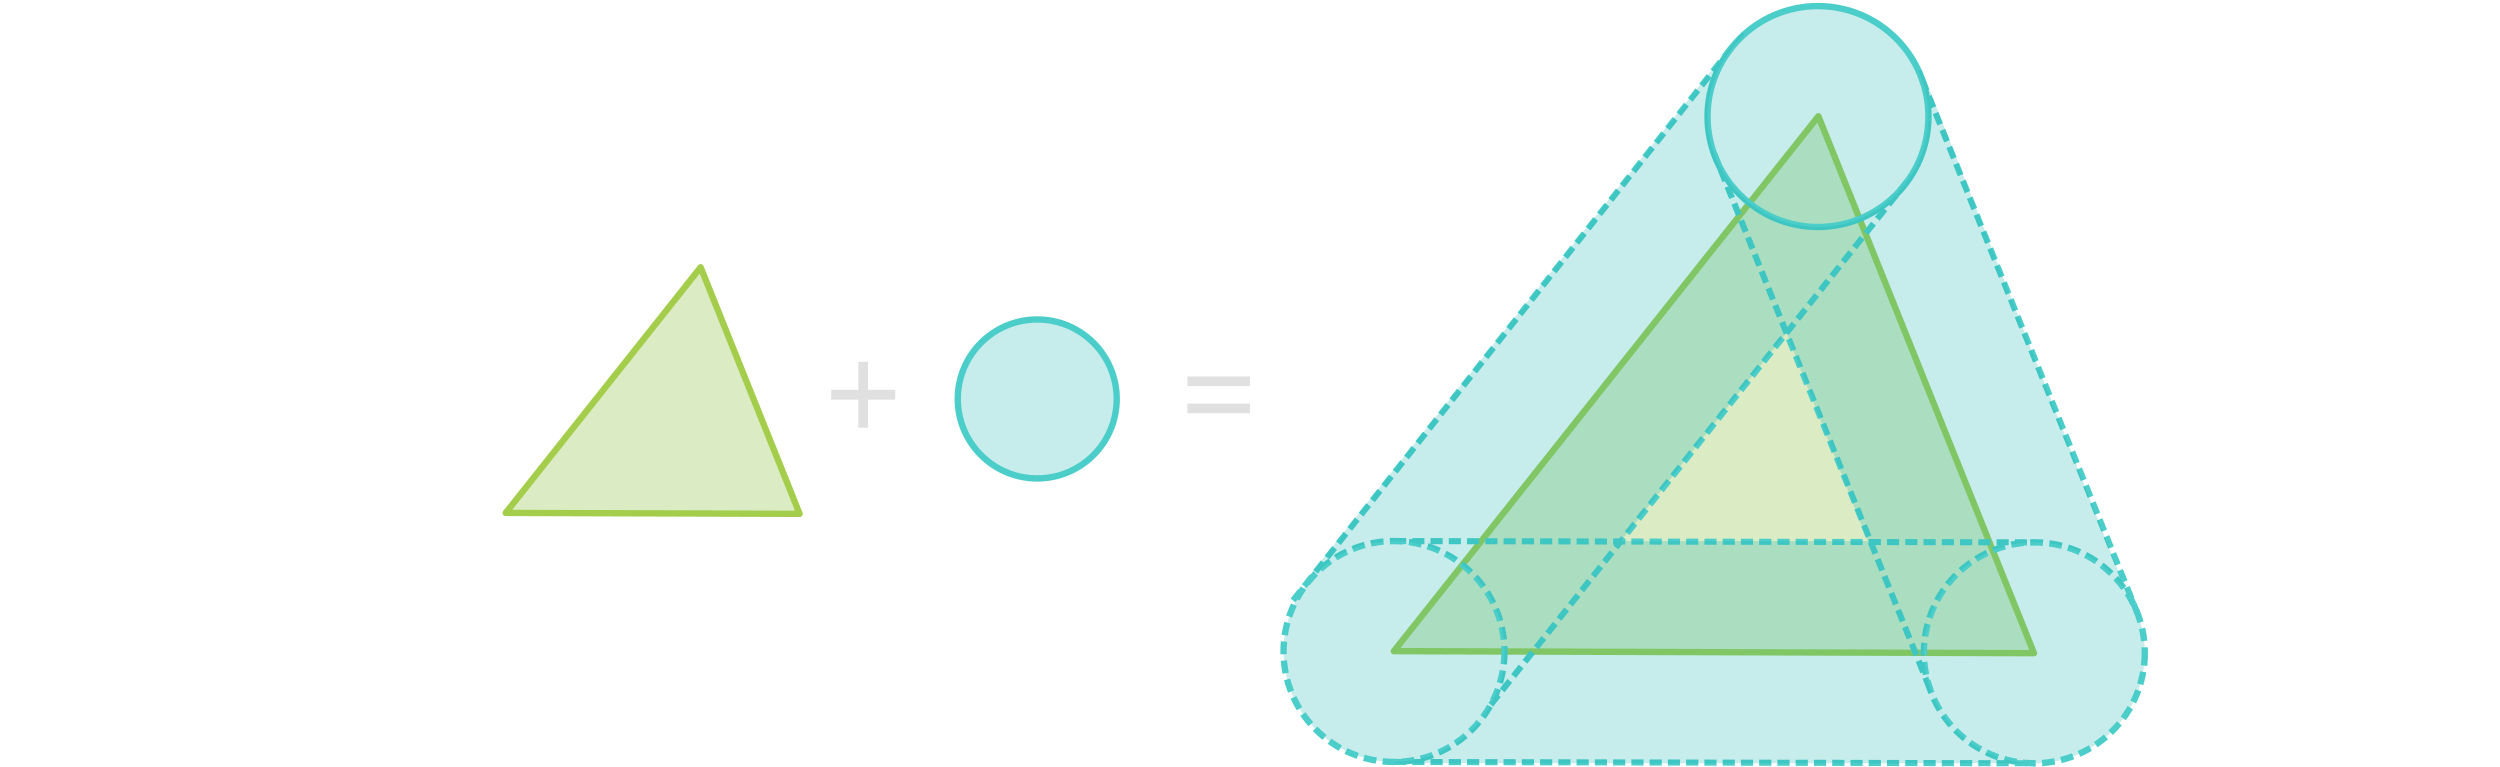
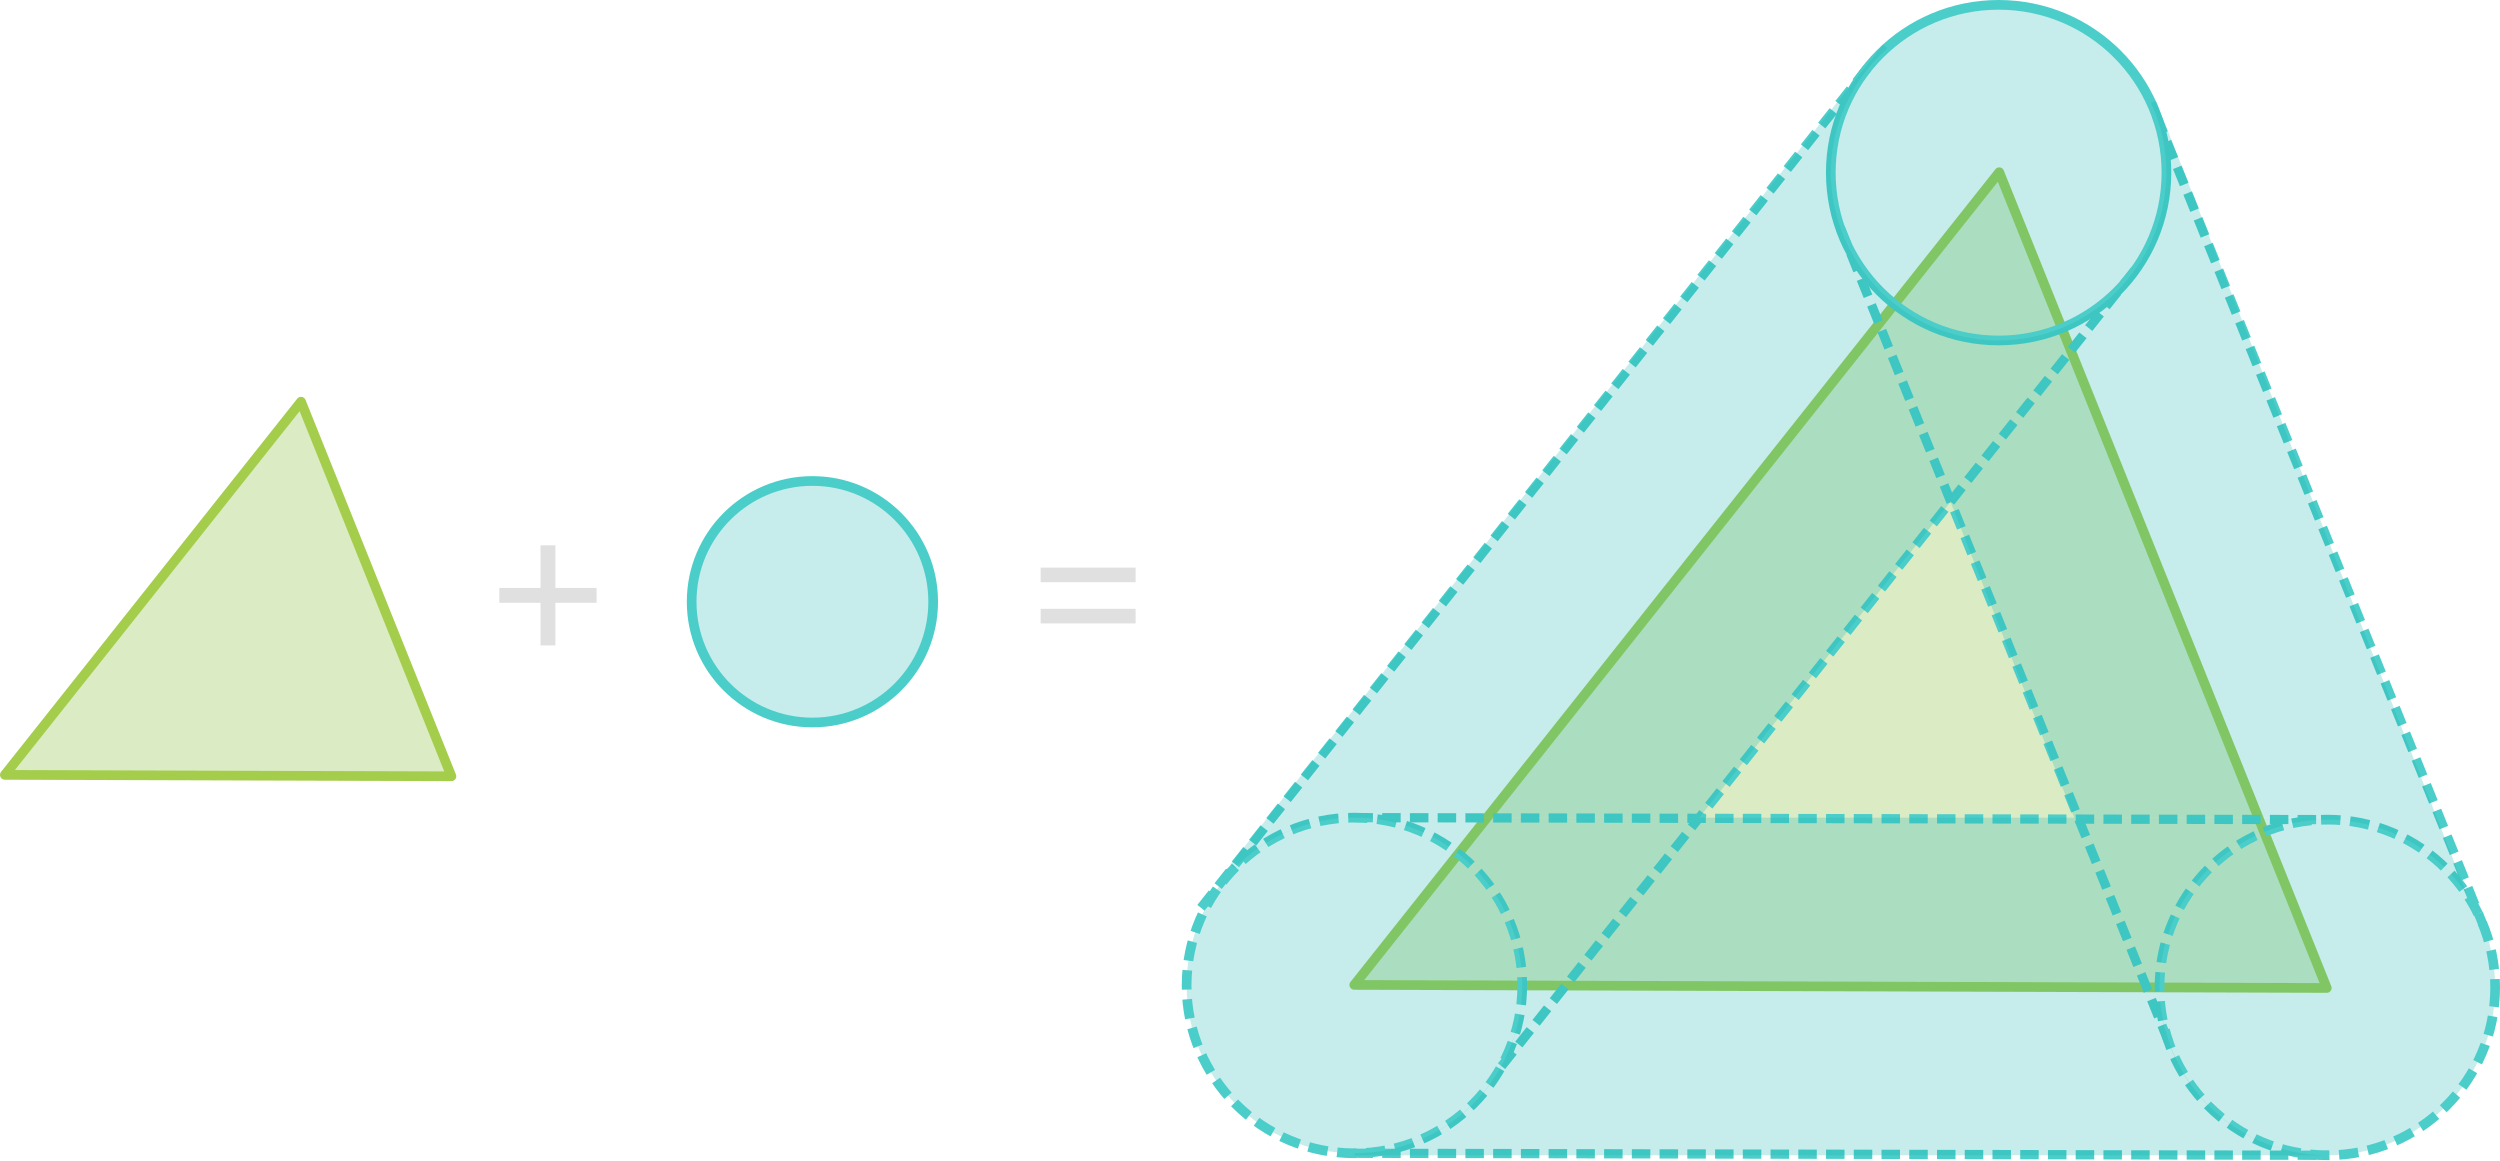
- <svg xmlns="http://www.w3.org/2000/svg" width="784" height="240.32" viewBox="0 0 207.433 63.585" version="1.1" id="svg1">
+ <svg xmlns="http://www.w3.org/2000/svg" width="516.019" height="239.458" viewBox="0 0 136.53 63.357" version="1.1" id="svg1">
  <defs id="defs1" />
-   <g id="layer1" transform="translate(-17.87196,-54.00324)">
-     <rect style="opacity:1;fill:none;fill-opacity:1;stroke:none;stroke-width:0.278;stroke-linecap:butt;stroke-linejoin:round;stroke-dasharray:0.833, 0.278;stroke-dashoffset:0;stroke-opacity:1" id="rect3" width="207.433" height="1.27" x="17.872" y="93.973" />
+   <g id="layer1" transform="translate(-59.56741,-54.24346)">
    <text xml:space="preserve" style="font-size:1.411px;line-height:1.25;font-family:'Noto Sans';-inkscape-font-specification:'Noto Sans, Normal';letter-spacing:0px;word-spacing:0px;writing-mode:lr-tb;stroke-width:0.265" x="127.349" y="76.442" id="text1">
      <tspan id="tspan1" style="stroke-width:0.265" x="127.349" y="76.442" />
    </text>
    <path style="fill:#72b51b;fill-opacity:0.254;stroke:#a4cd4b;stroke-width:0.529;stroke-linecap:butt;stroke-linejoin:round;stroke-dasharray:none;stroke-dashoffset:0" d="m 133.527,108.032 35.223,-44.384 17.888,44.551 z" id="path2" />
    <path style="fill:#72b51b;fill-opacity:0.254;stroke:#a4cd4b;stroke-width:0.529;stroke-linecap:round;stroke-linejoin:round;stroke-dasharray:none" d="m 59.832,96.561 16.174,-20.381 8.214,20.458 z" id="path2-8" />
    <circle style="font-variation-settings:normal;opacity:1;vector-effect:none;fill:#1bb2b5;fill-opacity:0.247;stroke:#4bcdc9;stroke-width:0.529;stroke-linecap:butt;stroke-linejoin:round;stroke-miterlimit:4;stroke-dasharray:none;stroke-dashoffset:0;stroke-opacity:1;-inkscape-stroke:none;stop-color:#000000;stop-opacity:1" id="path3" cx="168.716" cy="63.673" r="9.165" />
    <circle style="font-variation-settings:normal;fill:#1bb2b5;fill-opacity:0.247;stroke:#4bcdc9;stroke-width:0.529;stroke-linecap:round;stroke-linejoin:round;stroke-miterlimit:4;stroke-dasharray:none;stroke-dashoffset:0;stroke-opacity:1;stop-color:#000000" id="path3-8" cx="103.935" cy="87.106" r="6.595" />
    <circle style="font-variation-settings:normal;opacity:1;vector-effect:none;fill:#1bb2b5;fill-opacity:0.247;stroke:#4bcdc9;stroke-width:0.529;stroke-linecap:butt;stroke-linejoin:round;stroke-miterlimit:4;stroke-dasharray:1.058, 0.529;stroke-dashoffset:0;stroke-opacity:1;-inkscape-stroke:none;stop-color:#000000;stop-opacity:1" id="path3-1" cx="186.668" cy="108.17" r="9.165" />
    <circle style="font-variation-settings:normal;opacity:1;vector-effect:none;fill:#1bb2b5;fill-opacity:0.247;stroke:#4bcdc9;stroke-width:0.529;stroke-linecap:butt;stroke-linejoin:round;stroke-miterlimit:4;stroke-dasharray:1.058, 0.529;stroke-dashoffset:0;stroke-opacity:1;-inkscape-stroke:none;stop-color:#000000;stop-opacity:1" id="path3-9" cx="133.536" cy="108.061" r="9.165" />
    <path style="font-variation-settings:normal;opacity:1;fill:#1bb2b5;fill-opacity:0.247;stroke:#4bcdc9;stroke-width:0.505;stroke-linecap:butt;stroke-linejoin:round;stroke-miterlimit:4;stroke-dasharray:1.01, 0.505;stroke-dashoffset:0;stroke-opacity:1;stop-color:#000000;stop-opacity:1" d="M 125.153,103.821 161.553,57.954" id="path4" />
    <path style="font-variation-settings:normal;opacity:1;fill:#1bb2b5;fill-opacity:0.247;stroke:#4bcdc9;stroke-width:0.505;stroke-linecap:butt;stroke-linejoin:round;stroke-miterlimit:4;stroke-dasharray:1.01, 0.505;stroke-dashoffset:0;stroke-opacity:1;stop-color:#000000;stop-opacity:1" d="m 177.34,60.572 17.822,44.157" id="path5" />
    <path style="font-variation-settings:normal;opacity:1;fill:#1bb2b5;fill-opacity:0.247;stroke:#4bcdc9;stroke-width:0.505;stroke-linecap:butt;stroke-linejoin:round;stroke-miterlimit:4;stroke-dasharray:1.01, 0.505;stroke-dashoffset:0;stroke-opacity:1;stop-color:#000000;stop-opacity:1" d="m 133.536,117.226 53.132,0.109" id="path6" />
    <path style="font-variation-settings:normal;opacity:1;fill:#1bb2b5;fill-opacity:0.247;stroke:#4bcdc9;stroke-width:0.505;stroke-linecap:butt;stroke-linejoin:round;stroke-miterlimit:4;stroke-dasharray:1.01, 0.505;stroke-dashoffset:0;stroke-opacity:1;stop-color:#000000;stop-opacity:1" d="M 141.57,112.472 176.331,68.773" id="path7" />
    <path style="font-variation-settings:normal;opacity:1;vector-effect:none;fill:#1bb2b5;fill-opacity:0.247;stroke:#4bcdc9;stroke-width:0.505;stroke-linecap:butt;stroke-linejoin:round;stroke-miterlimit:4;stroke-dasharray:1.01, 0.505;stroke-dashoffset:0;stroke-opacity:1;-inkscape-stroke:none;stop-color:#000000;stop-opacity:1" d="m 133.536,98.896 53.132,0.109" id="path8" />
    <path style="font-variation-settings:normal;opacity:1;vector-effect:none;fill:#1bb2b5;fill-opacity:0.247;stroke:#4bcdc9;stroke-width:0.505;stroke-linecap:butt;stroke-linejoin:round;stroke-miterlimit:4;stroke-dasharray:1.01, 0.505;stroke-dashoffset:0;stroke-opacity:1;-inkscape-stroke:none;stop-color:#000000;stop-opacity:1" d="M 178.009,111.174 159.982,66.451" id="path9" />
    <path d="M 172.844,98.896 H 152.364 L 141.534,112.499 a 9.165,9.165 0 0 1 -7.998,4.727 v 0.11 h 53.132 a 9.165,9.165 0 0 1 -8.768,-6.589 l -0.359,0.141 z" style="font-variation-settings:normal;opacity:1;vector-effect:none;fill:#1bb2b5;fill-opacity:0.247;stroke-width:0.529;stroke-linecap:butt;stroke-linejoin:round;stroke-miterlimit:4;stroke-dasharray:1.058, 0.529;stroke-dashoffset:0;stroke-opacity:1;-inkscape-stroke:none;stop-color:#000000;stop-opacity:1" id="path32" />
    <path d="m 172.844,98.896 4.696,11.991 0.359,-0.141 a 9.165,9.165 0 0 1 -0.396,-2.576 9.165,9.165 0 0 1 9.164,-9.164 v -0.109 z" style="fill:#1bb2b5;fill-opacity:0.247;stroke-width:0.478;stroke-linejoin:round;stroke-dasharray:0.957, 0.478" id="path35" />
    <path d="m 177.039,59.857 a 9.165,9.165 0 0 1 0.842,3.816 9.165,9.165 0 0 1 -1.154,4.404 l 0.106,0.085 -10.742,13.493 6.753,17.241 h 13.823 v 0.109 a 9.165,9.165 0 0 1 7.628,4.1 L 177.316,59.749 Z" style="font-variation-settings:normal;opacity:1;fill:#1bb2b5;fill-opacity:0.247;stroke-width:0.529;stroke-linecap:butt;stroke-linejoin:round;stroke-miterlimit:4;stroke-dasharray:1.058, 0.529;stroke-dashoffset:0;stroke-opacity:1;stop-color:#000000;stop-opacity:1" id="path33" />
    <path d="m 176.727,68.077 a 9.165,9.165 0 0 1 -8.012,4.761 9.165,9.165 0 0 1 -7.804,-4.409 l 5.18,13.226 10.742,-13.493 z" style="fill:#1bb2b5;fill-opacity:0.247;stroke-width:0.524;stroke-linejoin:round;stroke-dasharray:1.048, 0.524" id="path34" />
    <path d="m 133.536,98.896 a 9.165,9.165 0 0 1 9.165,9.165 9.165,9.165 0 0 1 -1.167,4.438 l 10.831,-13.603 z" style="fill:#1bb2b5;fill-opacity:0.247;stroke-width:0.524;stroke-linejoin:round;stroke-dasharray:1.048, 0.524" id="path31" />
    <path d="m 160.911,68.429 a 9.165,9.165 0 0 1 -1.361,-4.756 9.165,9.165 0 0 1 3.102,-6.801 l -0.245,-0.195 -35.651,44.779 0.245,0.195 a 9.165,9.165 0 0 1 6.534,-2.755 h 18.829 l 13.727,-17.241 z" style="font-variation-settings:normal;opacity:1;vector-effect:none;fill:#1bb2b5;fill-opacity:0.247;stroke-width:0.529;stroke-linecap:butt;stroke-linejoin:round;stroke-miterlimit:4;stroke-dasharray:1.058, 0.529;stroke-dashoffset:0;stroke-opacity:1;-inkscape-stroke:none;stop-color:#000000;stop-opacity:1" id="path30" />
    <text xml:space="preserve" style="font-style:normal;font-variant:normal;font-weight:normal;font-stretch:normal;font-size:11.289px;line-height:1.25;font-family:'JetBrains Mono';-inkscape-font-specification:'JetBrains Mono, Normal';font-variant-ligatures:normal;font-variant-caps:normal;font-variant-numeric:normal;font-variant-east-asian:normal;letter-spacing:0px;word-spacing:0px;writing-mode:lr-tb;fill:#e0e0e0;fill-opacity:1;stroke-width:0.265" x="86.273" y="90.743" id="text35">
      <tspan id="tspan35" x="86.273" y="90.743">+</tspan>
    </text>
    <text xml:space="preserve" style="font-style:normal;font-variant:normal;font-weight:normal;font-stretch:normal;font-size:11.289px;line-height:1.25;font-family:'JetBrains Mono';-inkscape-font-specification:'JetBrains Mono, Normal';font-variant-ligatures:normal;font-variant-caps:normal;font-variant-numeric:normal;font-variant-east-asian:normal;letter-spacing:0px;word-spacing:0px;writing-mode:lr-tb;fill:#e0e0e0;fill-opacity:1;stroke-width:0.265" x="115.775" y="90.743" id="text36">
      <tspan id="tspan36" x="115.775" y="90.743">=</tspan>
    </text>
  </g>
</svg>
